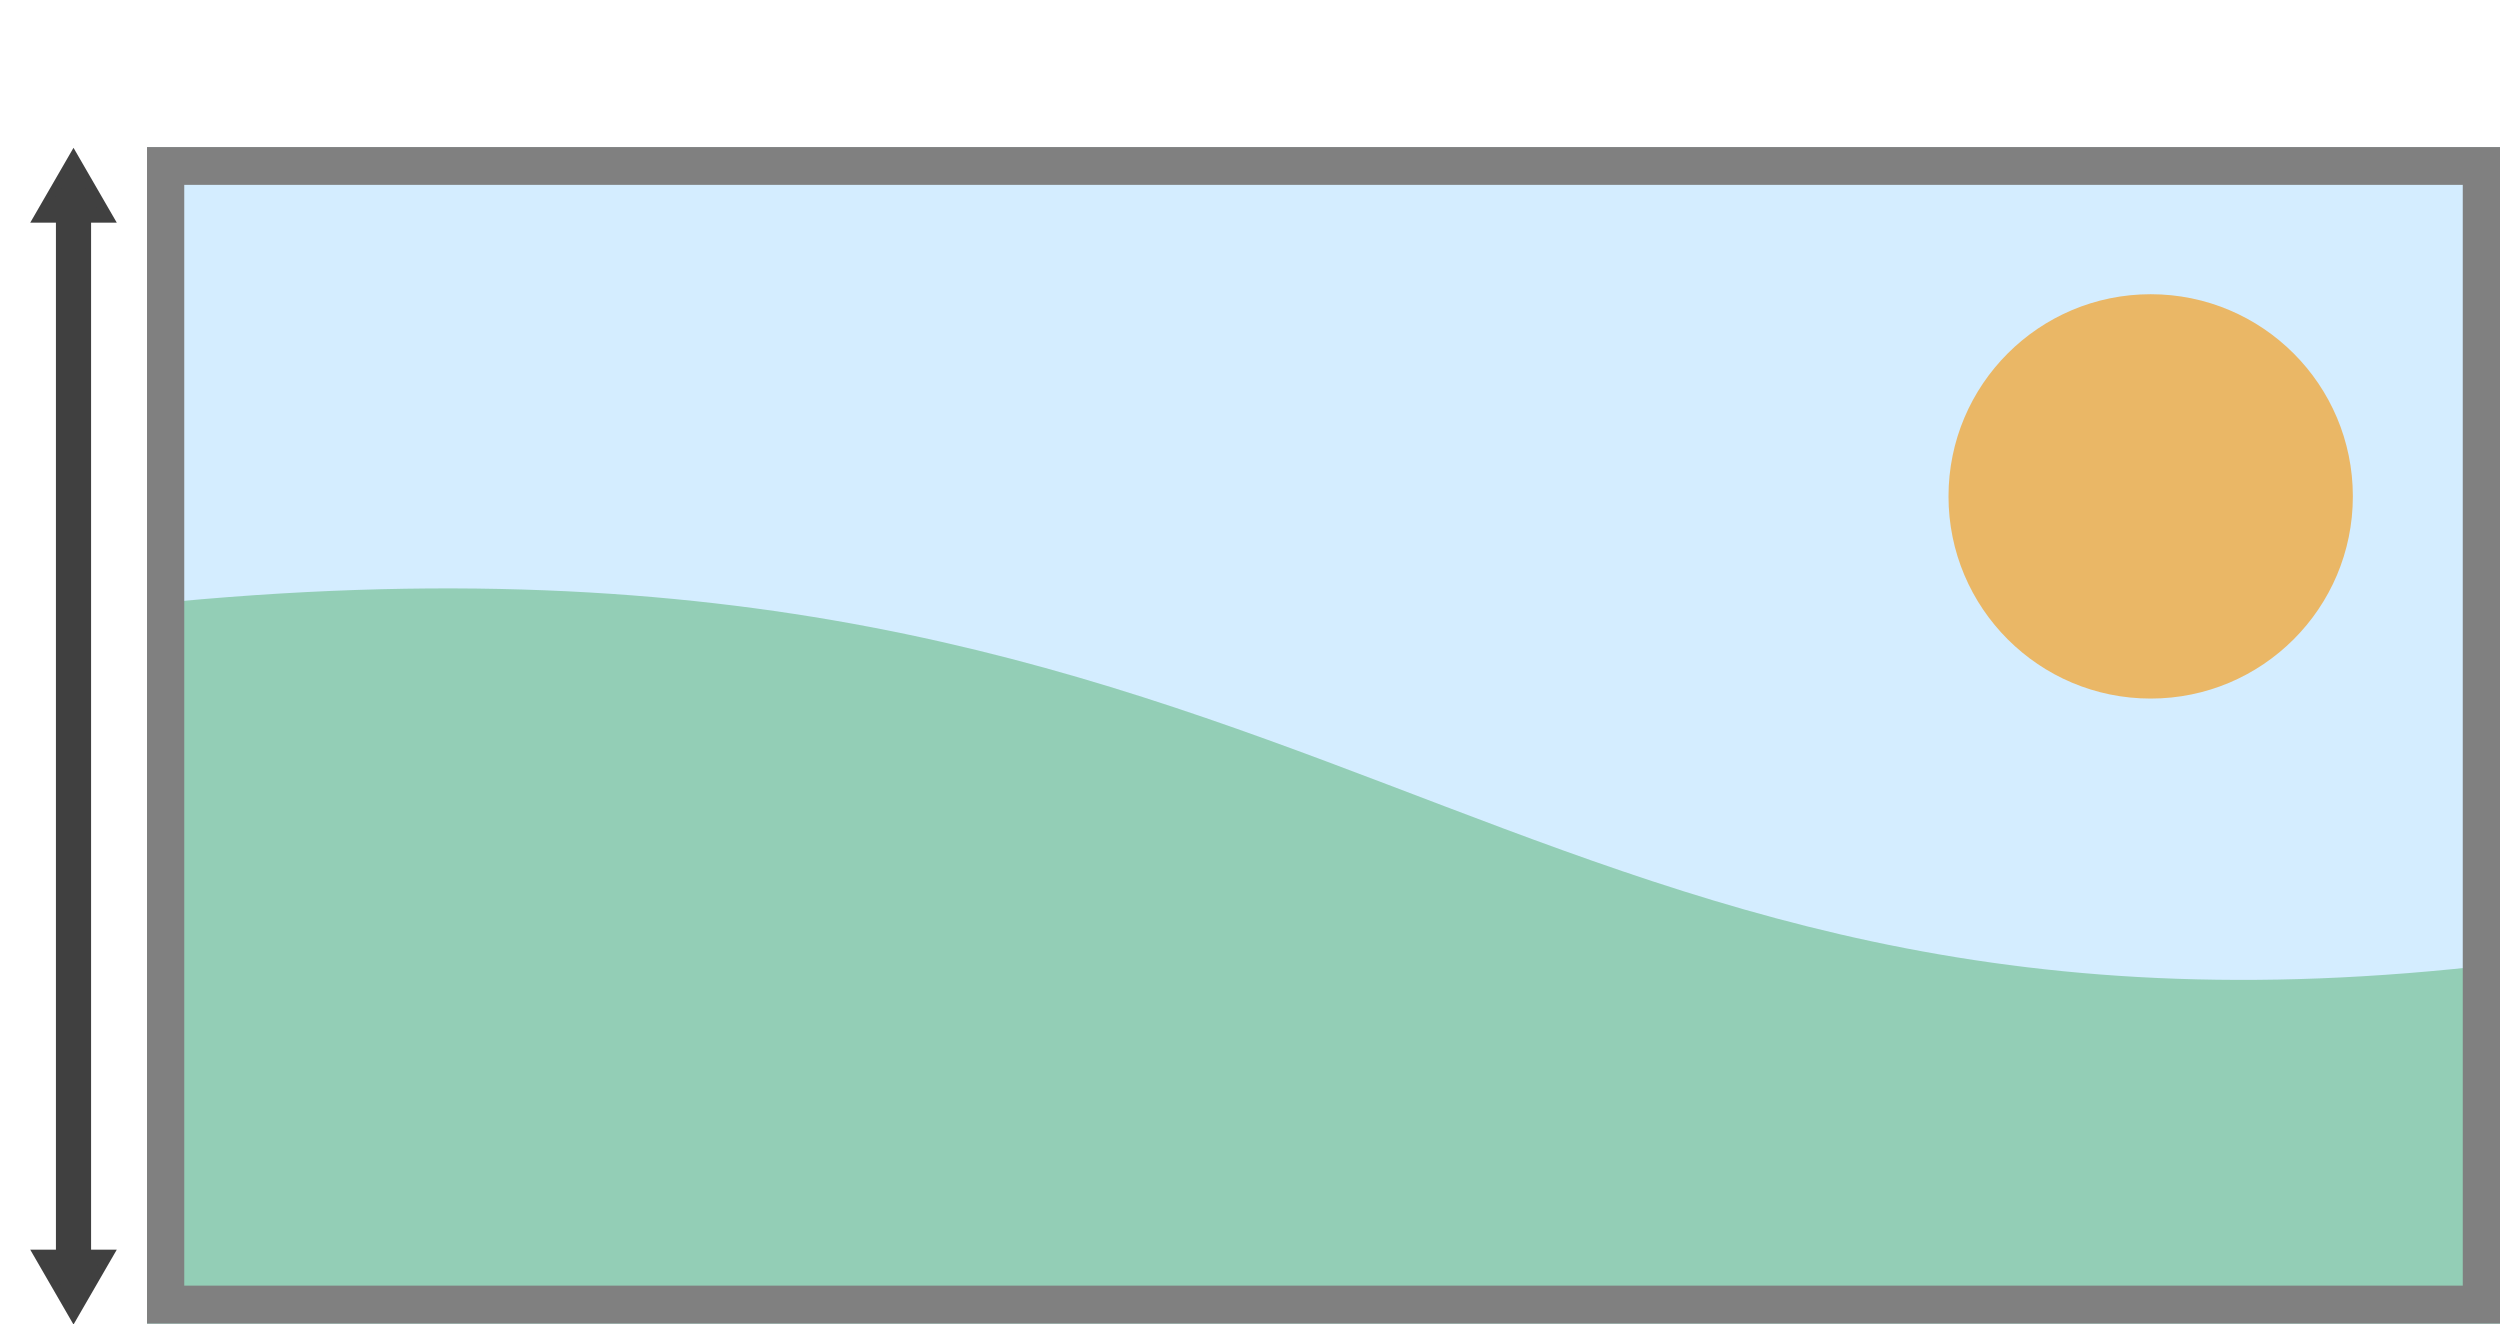
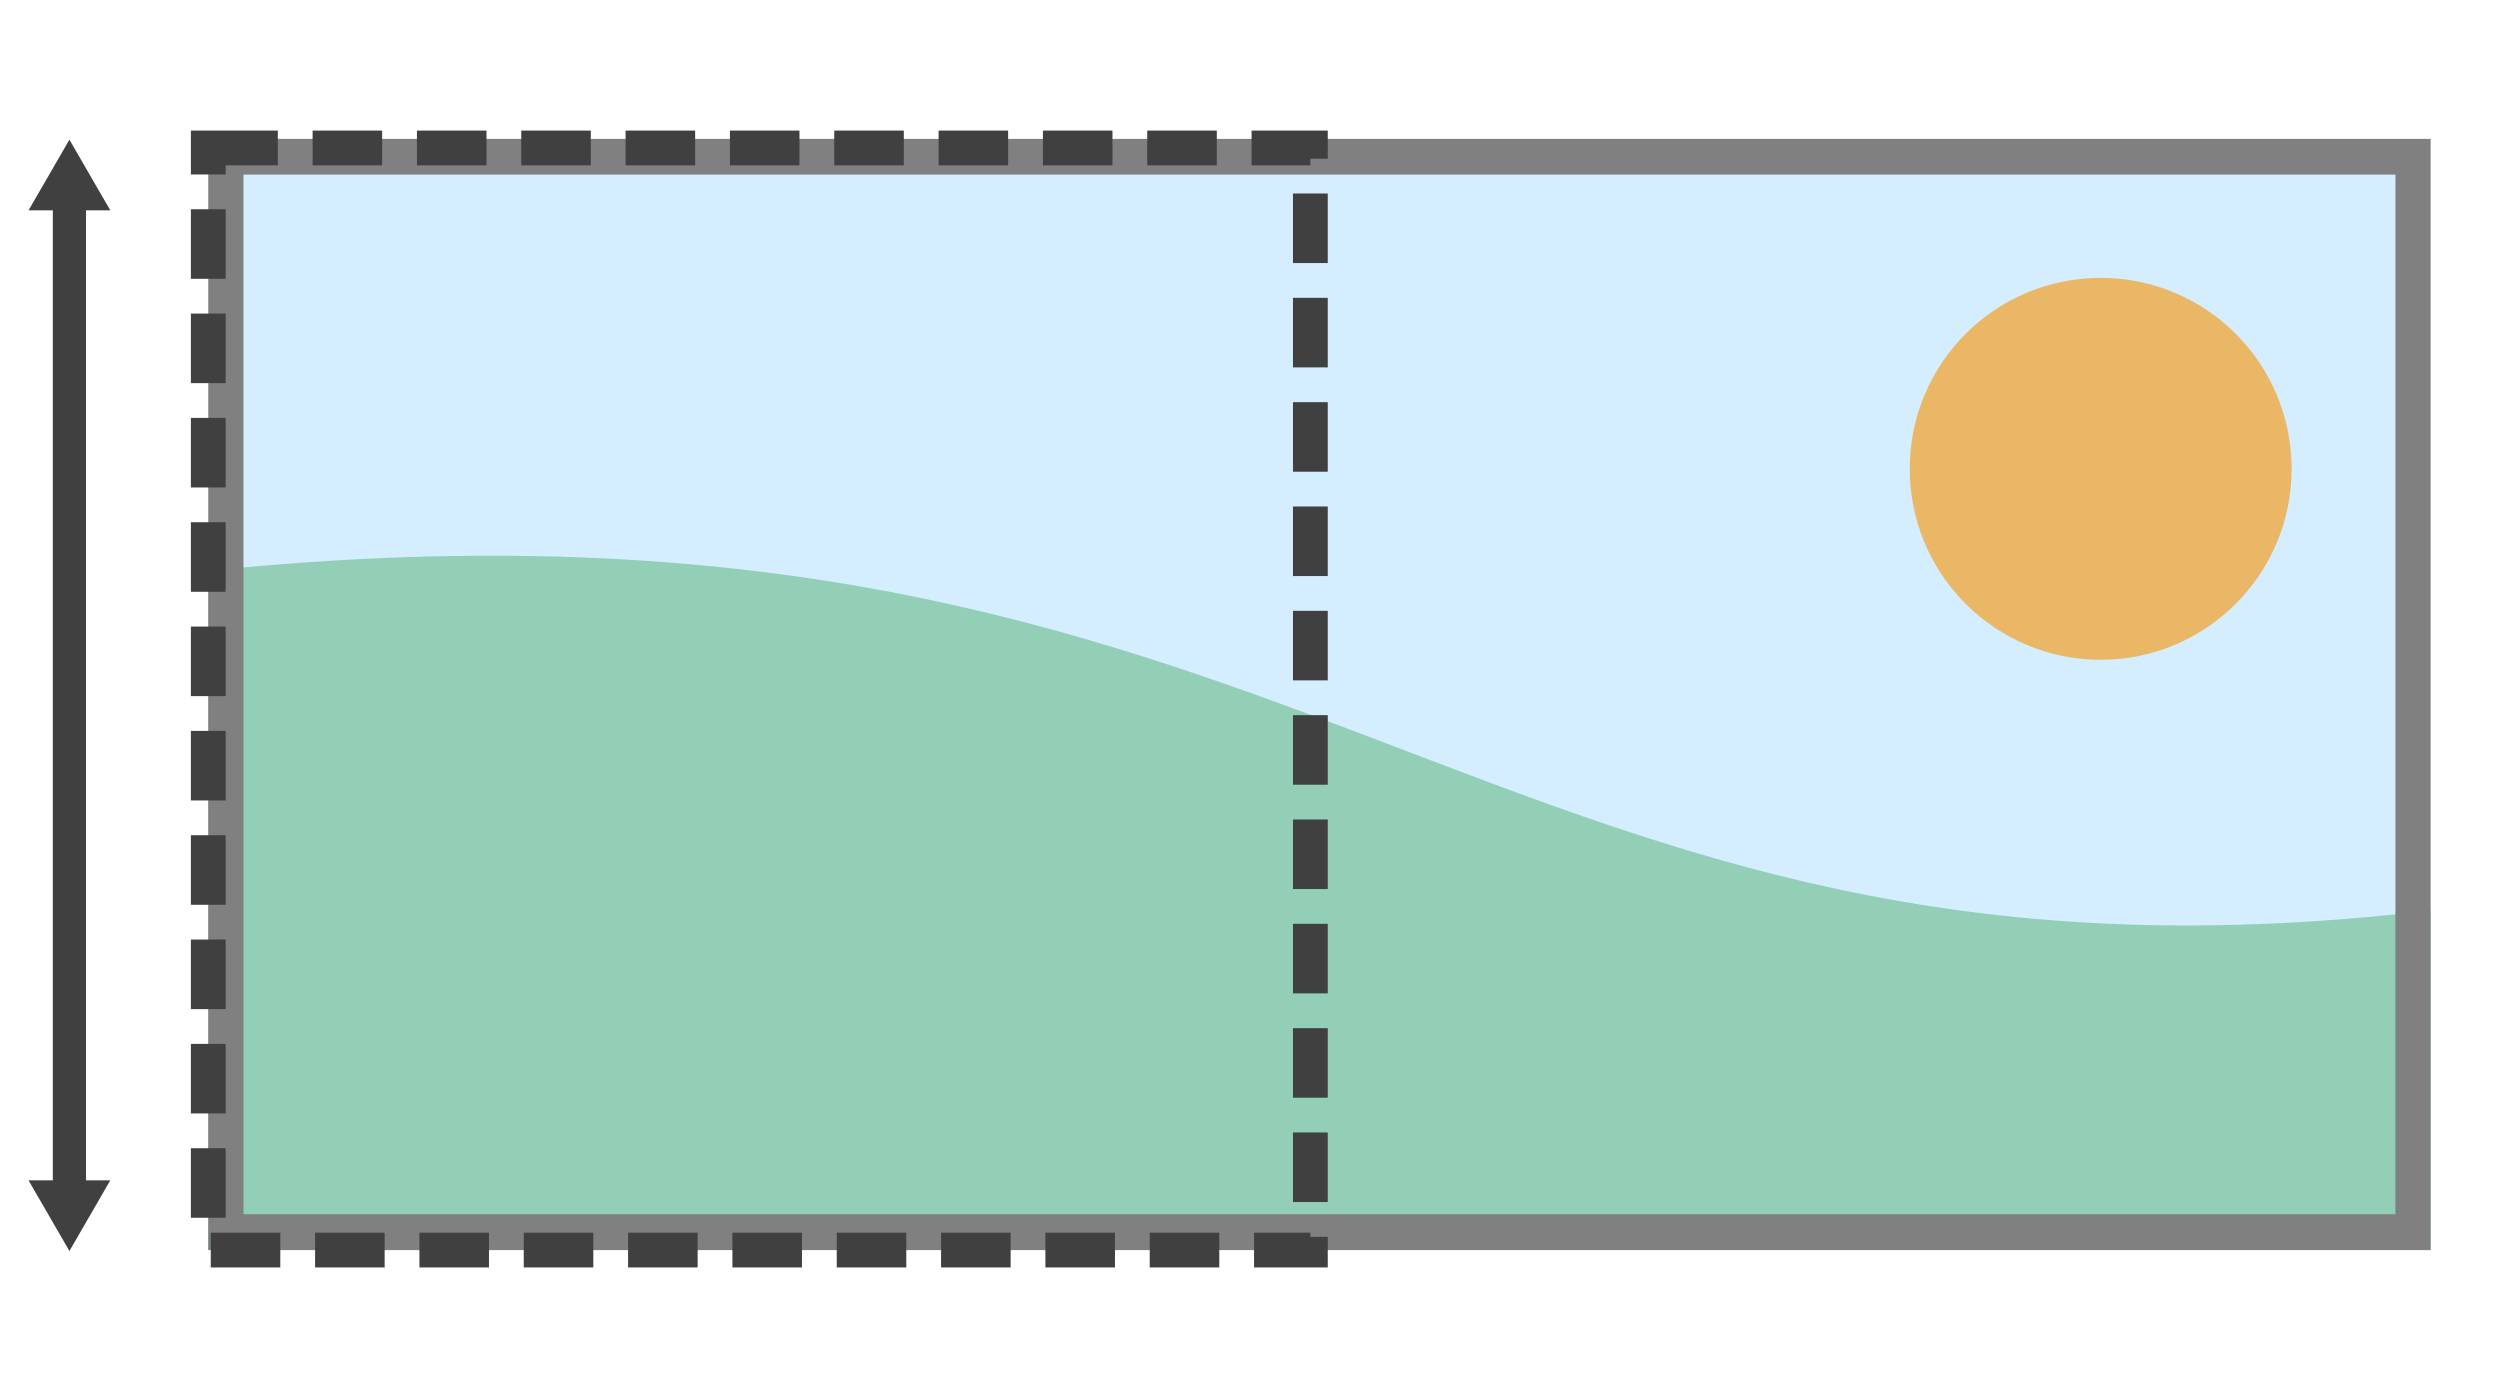
- <svg xmlns="http://www.w3.org/2000/svg" width="68" height="36" viewBox="0 0 17.992 9.525" version="1.1" id="svg8">
+ <svg xmlns="http://www.w3.org/2000/svg" width="72" height="40" viewBox="0 0 19.05 10.583" version="1.1" id="svg8">
  <defs id="defs2">
-     <marker orient="auto" refY="0.0" refX="0.0" id="TriangleOutS" style="overflow:visible">
-       <path id="path4652" d="M 5.77,0.0 L -2.88,5.0 L -2.88,-5.0 L 5.77,0.0 z " style="fill-rule:evenodd;stroke:#404040;stroke-width:1pt;stroke-opacity:1;fill:#404040;fill-opacity:1" transform="scale(0.2)" />
+     <marker orient="auto" refY="0" refX="0" id="TriangleOutS" style="overflow:visible">
+       <path id="path4652" d="M 5.77,0 -2.88,5 V -5 Z" style="fill:#404040;fill-opacity:1;fill-rule:evenodd;stroke:#404040;stroke-width:1pt;stroke-opacity:1" transform="scale(0.2)" />
    </marker>
-     <marker orient="auto" refY="0.0" refX="0.0" id="TriangleInS" style="overflow:visible">
-       <path id="path4643" d="M 5.77,0.0 L -2.88,5.0 L -2.88,-5.0 L 5.77,0.0 z " style="fill-rule:evenodd;stroke:#404040;stroke-width:1pt;stroke-opacity:1;fill:#404040;fill-opacity:1" transform="scale(-0.2)" />
+     <marker orient="auto" refY="0" refX="0" id="TriangleInS" style="overflow:visible">
+       <path id="path4643" d="M 5.77,0 -2.88,5 V -5 Z" style="fill:#404040;fill-opacity:1;fill-rule:evenodd;stroke:#404040;stroke-width:1pt;stroke-opacity:1" transform="scale(-0.2)" />
    </marker>
-     <marker orient="auto" refY="0.0" refX="0.0" id="Arrow2Mstart" style="overflow:visible">
-       <path id="path4528" style="fill-rule:evenodd;stroke-width:0.625;stroke-linejoin:round;stroke:#000000;stroke-opacity:1;fill:#000000;fill-opacity:1" d="M 8.719,4.034 L -2.207,0.016 L 8.719,-4.002 C 6.973,-1.63 6.983,1.616 8.719,4.034 z " transform="scale(0.6) translate(0,0)" />
+     <marker orient="auto" refY="0" refX="0" id="Arrow2Mstart" style="overflow:visible">
+       <path id="path4528" style="fill:#000000;fill-opacity:1;fill-rule:evenodd;stroke:#000000;stroke-width:0.625;stroke-linejoin:round;stroke-opacity:1" d="M 8.719,4.034 -2.207,0.016 8.719,-4.002 c -1.745,2.372 -1.735,5.617 -6e-7,8.035 z" transform="scale(0.6)" />
    </marker>
    <marker orient="auto" refY="0" refX="0" id="Arrow1Send" style="overflow:visible">
      <path id="path4519" d="M 0,0 5,-5 -12.5,0 5,5 Z" style="fill:#000000;fill-opacity:1;fill-rule:evenodd;stroke:#000000;stroke-width:1pt;stroke-opacity:1" transform="matrix(-0.2,0,0,-0.2,-1.2,0)" />
    </marker>
    <marker orient="auto" refY="0" refX="0" id="Arrow1Sstart" style="overflow:visible">
      <path id="path4516" d="M 0,0 5,-5 -12.5,0 5,5 Z" style="fill:#000000;fill-opacity:1;fill-rule:evenodd;stroke:#000000;stroke-width:1pt;stroke-opacity:1" transform="matrix(0.2,0,0,0.2,1.2,0)" />
    </marker>
    <marker orient="auto" refY="0" refX="0" id="Arrow1Mstart" style="overflow:visible">
      <path id="path4510" d="M 0,0 5,-5 -12.5,0 5,5 Z" style="fill:#000000;fill-opacity:1;fill-rule:evenodd;stroke:#000000;stroke-width:1pt;stroke-opacity:1" transform="matrix(0.4,0,0,0.4,4,0)" />
    </marker>
  </defs>
-   <g id="layer1" transform="translate(0,-287.475)">
-     <g id="g5162" transform="translate(0,1.058333)">
+   <g id="layer1" transform="translate(0,-286.4167)">
+     <g id="g5162" transform="translate(0.5291667)">
      <rect y="287.475" x="1.058" height="8.467" width="16.933" id="rect4500" style="fill:#d4edff;fill-opacity:1;stroke:none;stroke-width:0.506;stroke-linejoin:round;stroke-miterlimit:4;stroke-dasharray:none;stroke-dashoffset:0;stroke-opacity:1" />
      <circle r="1.455" cy="289.989" cx="15.478" id="path4494" style="fill:#eab766;fill-opacity:1;stroke:none;stroke-width:0.174;stroke-linejoin:round;stroke-miterlimit:4;stroke-dasharray:0.347, 0.174;stroke-dashoffset:0;stroke-opacity:1" />
      <path id="path4496" d="M 1.058,295.942 H 17.992 v -2.588 c -7.257,0.863 -8.467,-3.451 -16.933,-2.588 z" style="fill:#93ceb6;fill-opacity:1;fill-rule:evenodd;stroke:none;stroke-width:0.255px;stroke-linecap:butt;stroke-linejoin:miter;stroke-opacity:1" />
      <path id="path5154" d="m 1.058,287.475 v 0.137 8.33 H 17.992 v -8.467 z m 0.268,0.272 h 16.398 v 7.922 H 1.326 Z" style="color:#000000;font-style:normal;font-variant:normal;font-weight:normal;font-stretch:normal;font-size:medium;line-height:normal;font-family:sans-serif;font-variant-ligatures:normal;font-variant-position:normal;font-variant-caps:normal;font-variant-numeric:normal;font-variant-alternates:normal;font-feature-settings:normal;text-indent:0;text-align:start;text-decoration:none;text-decoration-line:none;text-decoration-style:solid;text-decoration-color:#000000;letter-spacing:normal;word-spacing:normal;text-transform:none;writing-mode:lr-tb;direction:ltr;text-orientation:mixed;dominant-baseline:auto;baseline-shift:baseline;text-anchor:start;white-space:normal;shape-padding:0;clip-rule:nonzero;display:inline;overflow:visible;visibility:visible;opacity:1;isolation:auto;mix-blend-mode:normal;color-interpolation:sRGB;color-interpolation-filters:linearRGB;solid-color:#000000;solid-opacity:1;vector-effect:none;fill:#808080;fill-opacity:1;fill-rule:evenodd;stroke:none;stroke-width:0.271px;stroke-linecap:butt;stroke-linejoin:miter;stroke-miterlimit:4;stroke-dasharray:none;stroke-dashoffset:0;stroke-opacity:1;color-rendering:auto;image-rendering:auto;shape-rendering:auto;text-rendering:auto;enable-background:accumulate" />
    </g>
-     <path style="fill:none;fill-rule:evenodd;stroke:#404040;stroke-width:0.253;stroke-linecap:butt;stroke-linejoin:miter;stroke-miterlimit:4;stroke-dasharray:none;stroke-opacity:1;marker-start:url(#TriangleInS);marker-end:url(#TriangleOutS)" d="m 0.529,288.898 v 7.75" id="path4529" />
+     <path style="fill:none;fill-rule:evenodd;stroke:#404040;stroke-width:0.253;stroke-linecap:butt;stroke-linejoin:miter;stroke-miterlimit:4;stroke-dasharray:none;stroke-opacity:1;marker-start:url(#TriangleInS);marker-end:url(#TriangleOutS)" d="m 0.529,287.84 v 7.75" id="path4529" />
+     <rect style="fill:none;fill-opacity:1;stroke:#404040;stroke-width:0.265;stroke-linejoin:miter;stroke-miterlimit:4;stroke-dasharray:0.53, 0.265;stroke-dashoffset:0;stroke-opacity:1" id="rect8420" width="8.398" height="8.398" x="1.587" y="287.544" />
  </g>
</svg>
